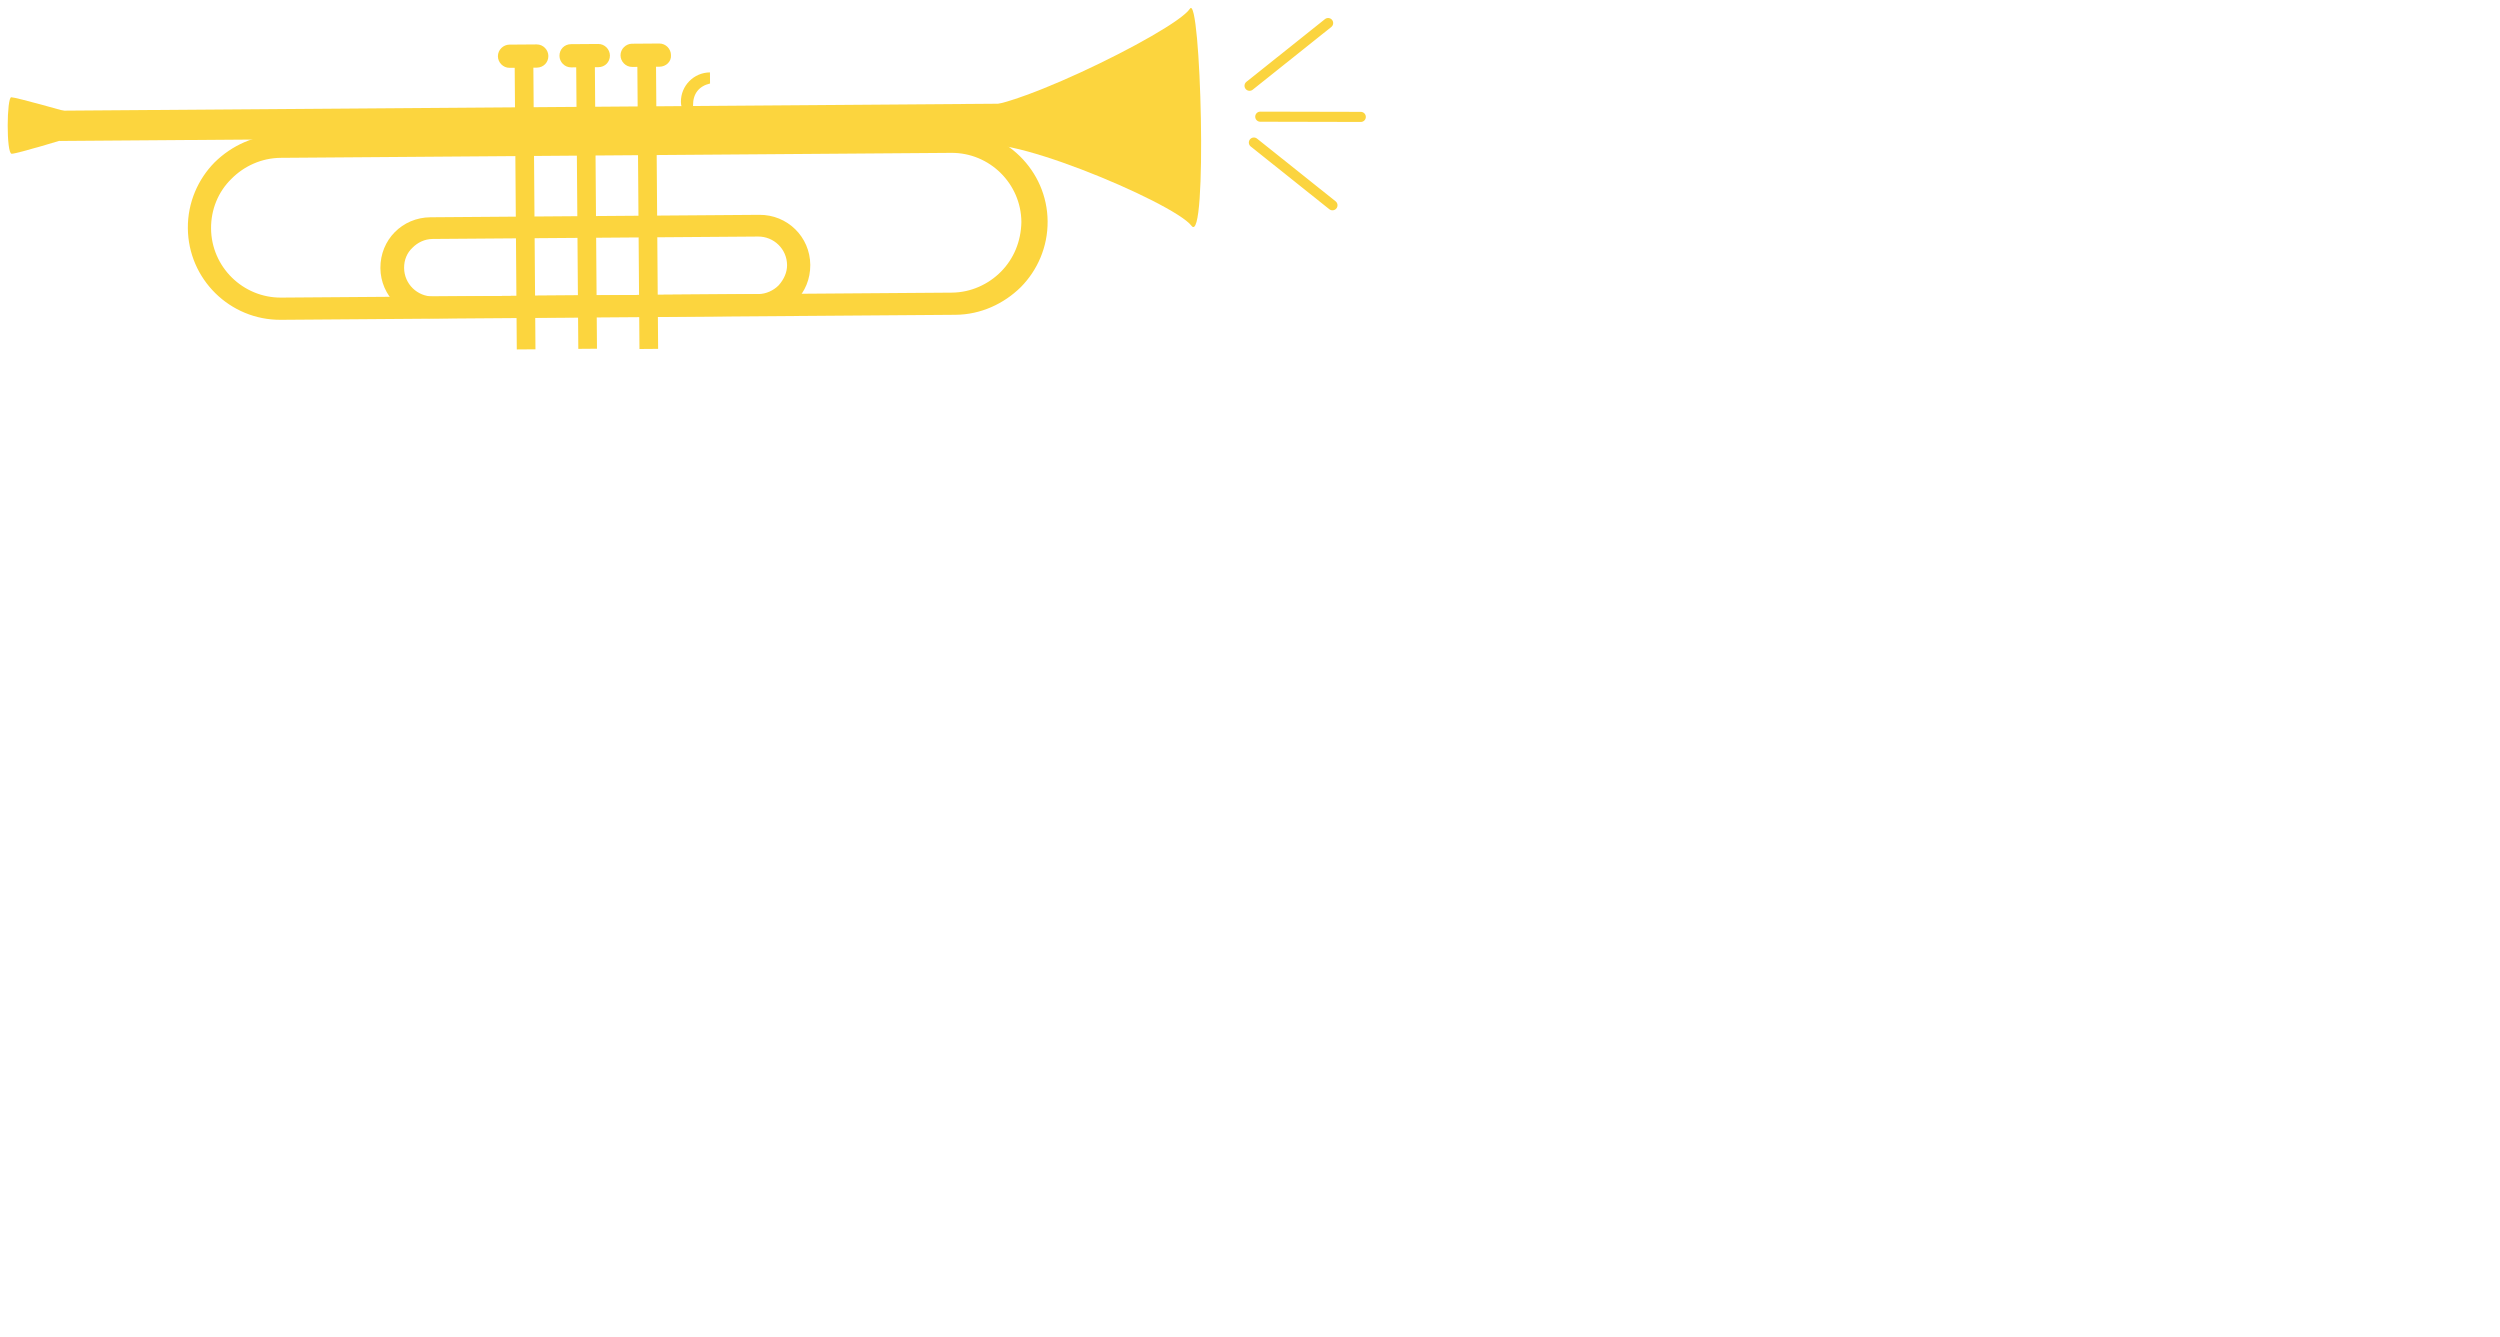
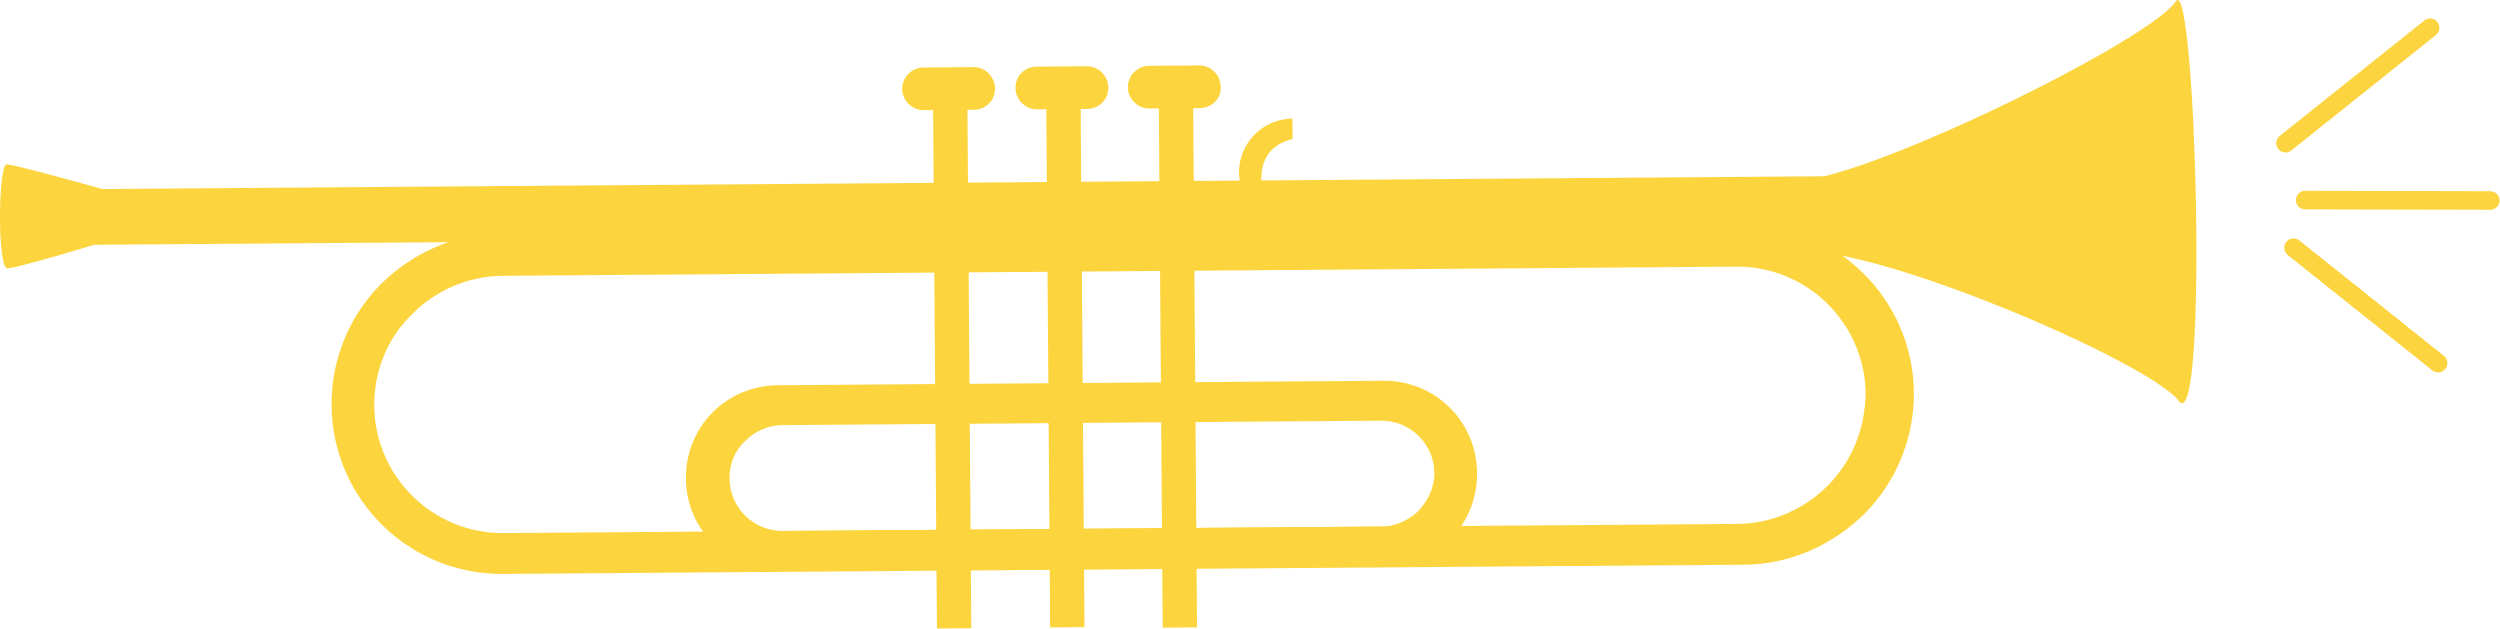
- <svg xmlns="http://www.w3.org/2000/svg" version="1.1" width="346" height="185" viewBox="-1 -1 346 185">
-   <g id="ID0.5954653825610876" transform="matrix(1, 0, 0, 1, -156, -155)">
-     <g id="ID0.3249674625694752" transform="matrix(1, 0, 0, 1, 156, 155)">
+ <svg xmlns="http://www.w3.org/2000/svg" version="1.1" width="188" height="47.26" viewBox="-1 -1 188 47.26" id="svg823">
+   <defs id="defs827" />
+   <g id="ID0.5954653825610876" transform="translate(-157.0661,-156.1023)">
+     <g id="ID0.3249674625694752" transform="translate(156,155)">
      <g id="ID0.3561852681450546">
-         <path id="ID0.33417380088940263" fill="#FCD53E" d="M 153.200 165.200 L 347.600 165.200 L 347.600 171.200 L 153.200 171.200 L 153.200 165.200 Z " transform="matrix(0.6983181, -0.005177238, 0.005177238, 0.6983181, -100.65, -100.25)" />
-         <path id="ID0.824137098621577" fill="#FCD53E" d="M 247.800 72.900 C 247.800 72.900 244.800 62.800 244.800 61.700 C 244.800 60.600 256 60.800 256 61.700 C 256 62.600 253 72.900 253 72.900 L 247.800 72.900 Z " transform="matrix(-0.005177238, -0.6983181, 0.6983181, -0.005177238, -41.2, 191.55)" />
-         <path id="ID0.2283015651628375" fill="#FCD53E" d="M 244.300 252.400 C 249.100 255.400 233.500 291.900 228.800 295.400 C 224.500 298.600 275.200 297.600 271.800 295.400 C 267.200 292.300 249.400 254.900 253.300 252.400 L 244.300 252.400 Z " transform="matrix(-0.005177238, -0.6983181, 0.6983181, -0.005177238, -41.2, 191.55)" />
+         <path id="ID0.33417380088940263" d="m 153.2,165.2 h 194.4 v 6 H 153.2 Z" transform="matrix(0.6983181,-0.00517724,0.00517724,0.6983181,-100.65,-100.25)" style="fill:#fcd53e" />
+         <path id="ID0.824137098621577" d="m 247.8,72.9 c 0,0 -3,-10.1 -3,-11.2 0,-1.1 11.2,-0.9 11.2,0 0,0.9 -3,11.2 -3,11.2 z" transform="matrix(-0.00517724,-0.6983181,0.6983181,-0.00517724,-41.2,191.55)" style="fill:#fcd53e" />
+         <path id="ID0.2283015651628375" d="m 244.3,252.4 c 4.8,3 -10.8,39.5 -15.5,43 -4.3,3.2 46.4,2.2 43,0 -4.6,-3.1 -22.4,-40.5 -18.5,-43 z" transform="matrix(-0.00517724,-0.6983181,0.6983181,-0.00517724,-41.2,191.55)" style="fill:#fcd53e" />
      </g>
-       <path id="ID0.756980353500694" fill="#FCD53E" d="M 248.200 248.600 L 248.200 114.900 C 248.200 109.900 246.100 105.300 242.800 101.900 C 239.500 98.600 234.900 96.500 229.800 96.500 C 219.700 96.500 211.500 104.700 211.500 114.800 L 211.500 248.500 C 211.500 253.500 213.600 258.100 216.900 261.500 C 220.200 264.800 224.800 266.900 229.900 266.900 C 240 266.900 248.200 258.600 248.200 248.600 Z M 220 257.600 C 217.500 255.100 215.900 251.600 215.900 247.800 L 215.900 114.900 C 215.900 107.300 222.100 101.100 229.700 101.100 C 233.500 101.100 237 102.600 239.500 105.200 C 242 107.700 243.600 111.200 243.600 115 L 243.600 247.900 C 243.600 255.500 237.400 261.700 229.800 261.700 C 225.900 261.600 222.500 260.100 220 257.600 Z " transform="matrix(-0.005177238, -0.6983181, 0.6983181, -0.005177238, -41.2, 191.55)" />
+       <path id="ID0.756980353500694" d="M 248.2,248.6 V 114.9 c 0,-5 -2.1,-9.6 -5.4,-13 -3.3,-3.3 -7.9,-5.4 -13,-5.4 -10.1,0 -18.3,8.2 -18.3,18.3 v 133.7 c 0,5 2.1,9.6 5.4,13 3.3,3.3 7.9,5.4 13,5.4 10.1,0 18.3,-8.3 18.3,-18.3 z m -28.2,9 c -2.5,-2.5 -4.1,-6 -4.1,-9.8 V 114.9 c 0,-7.6 6.2,-13.8 13.8,-13.8 3.8,0 7.3,1.5 9.8,4.1 2.5,2.5 4.1,6 4.1,9.8 v 132.9 c 0,7.6 -6.2,13.8 -13.8,13.8 -3.9,-0.1 -7.3,-1.6 -9.8,-4.1 z" transform="matrix(-0.00517724,-0.6983181,0.6983181,-0.00517724,-41.2,191.55)" style="fill:#fcd53e" />
      <g id="ID0.7187623926438391">
-         <path id="ID0.013163168914616108" fill="#FCD53E" d="M 261.100 165.900 L 261.100 160.500 C 261.100 159.200 262.200 158.200 263.400 158.200 L 263.400 158.200 C 264.700 158.200 265.700 159.300 265.700 160.500 L 265.700 165.900 C 265.700 167.200 264.600 168.200 263.400 168.200 L 263.400 168.200 C 262.100 168.200 261.100 167.200 261.100 165.900 Z " transform="matrix(-0.005177238, -0.6983181, 0.6983181, -0.005177238, -41.2, 191.55)" />
-         <path id="ID0.21311582950875163" fill="#FCD53E" d="M 232.600 134.200 L 236.300 134.200 L 236.300 192.200 L 232.600 192.200 L 232.600 134.200 Z " transform="matrix(0.6983181, -0.005177238, 0.005177238, 0.6983181, -92.9, -85.65)" />
+         <path id="ID0.013163168914616108" d="m 261.1,165.9 v -5.4 c 0,-1.3 1.1,-2.3 2.3,-2.3 v 0 c 1.3,0 2.3,1.1 2.3,2.3 v 5.4 c 0,1.3 -1.1,2.3 -2.3,2.3 v 0 c -1.3,0 -2.3,-1 -2.3,-2.3 z" transform="matrix(-0.00517724,-0.6983181,0.6983181,-0.00517724,-41.2,191.55)" style="fill:#fcd53e" />
+         <path id="ID0.21311582950875163" d="m 232.6,134.2 h 3.7 v 58 h -3.7 z" transform="matrix(0.6983181,-0.00517724,0.00517724,0.6983181,-92.9,-85.65)" style="fill:#fcd53e" />
      </g>
      <g id="ID0.9478830816224217">
-         <path id="ID0.9766642795875669" fill="#FCD53E" d="M 261.100 178.100 L 261.100 172.700 C 261.100 171.400 262.200 170.400 263.400 170.400 L 263.400 170.400 C 264.700 170.400 265.700 171.400 265.700 172.700 L 265.700 178.100 C 265.700 179.400 264.600 180.400 263.400 180.400 L 263.400 180.400 C 262.100 180.400 261.100 179.400 261.100 178.100 Z " transform="matrix(-0.005177238, -0.6983181, 0.6983181, -0.005177238, -41.2, 191.55)" />
-         <path id="ID0.7786608692258596" fill="#FCD53E" d="M 232.600 146.400 L 236.300 146.400 L 236.300 204.400 L 232.600 204.400 L 232.600 146.400 Z " transform="matrix(0.6983181, -0.005177238, 0.005177238, 0.6983181, -84.45, -94.25)" />
+         <path id="ID0.9766642795875669" d="m 261.1,178.1 v -5.4 c 0,-1.3 1.1,-2.3 2.3,-2.3 v 0 c 1.3,0 2.3,1 2.3,2.3 v 5.4 c 0,1.3 -1.1,2.3 -2.3,2.3 v 0 c -1.3,0 -2.3,-1 -2.3,-2.3 z" transform="matrix(-0.00517724,-0.6983181,0.6983181,-0.00517724,-41.2,191.55)" style="fill:#fcd53e" />
+         <path id="ID0.7786608692258596" d="m 232.6,146.4 h 3.7 v 58 h -3.7 z" transform="matrix(0.6983181,-0.00517724,0.00517724,0.6983181,-84.45,-94.25)" style="fill:#fcd53e" />
      </g>
      <g id="ID0.1824450814165175">
-         <path id="ID0.7877761125564575" fill="#FCD53E" d="M 261.100 190.200 L 261.100 184.800 C 261.100 183.500 262.200 182.500 263.400 182.500 L 263.400 182.500 C 264.700 182.500 265.700 183.600 265.700 184.800 L 265.700 190.200 C 265.700 191.500 264.600 192.500 263.400 192.500 L 263.400 192.500 C 262.100 192.600 261.100 191.500 261.100 190.200 Z " transform="matrix(-0.005177238, -0.6983181, 0.6983181, -0.005177238, -41.2, 191.55)" />
-         <path id="ID0.5234252838417888" fill="#FCD53E" d="M 232.600 158.600 L 236.300 158.600 L 236.300 216.600 L 232.600 216.600 L 232.600 158.600 Z " transform="matrix(0.6983181, -0.005177238, 0.005177238, 0.6983181, -76.05, -102.75)" />
+         <path id="ID0.7877761125564575" d="m 261.1,190.2 v -5.4 c 0,-1.3 1.1,-2.3 2.3,-2.3 v 0 c 1.3,0 2.3,1.1 2.3,2.3 v 5.4 c 0,1.3 -1.1,2.3 -2.3,2.3 v 0 c -1.3,0.1 -2.3,-1 -2.3,-2.3 z" transform="matrix(-0.00517724,-0.6983181,0.6983181,-0.00517724,-41.2,191.55)" style="fill:#fcd53e" />
+         <path id="ID0.5234252838417888" d="m 232.6,158.6 h 3.7 v 58 h -3.7 z" transform="matrix(0.6983181,-0.00517724,0.00517724,0.6983181,-76.05,-102.75)" style="fill:#fcd53e" />
      </g>
-       <path id="ID0.05638829246163368" fill="#FCD53E" d="M 253.400 196.800 C 251.500 196.800 249.400 198.400 248.500 200 C 249 197.400 251.400 194.400 254.100 194.400 C 257.300 194.400 259.900 197 259.900 200.200 L 257.700 200.200 C 257.200 198 255.700 196.800 253.400 196.800 Z " transform="matrix(-0.005177238, -0.6983181, 0.6983181, -0.005177238, -41.2, 191.55)" />
-       <path id="ID0.3507852805778384" fill="#FCD53E" d="M 231.600 209.800 L 231.600 144.600 C 231.600 141.800 230.500 139.300 228.700 137.500 C 226.900 135.700 224.400 134.600 221.600 134.600 C 216.100 134.600 211.600 139.100 211.600 144.600 L 211.600 209.800 C 211.600 212.600 212.700 215.100 214.500 216.900 C 216.300 218.700 218.800 219.800 221.600 219.800 C 227.200 219.800 231.600 215.300 231.600 209.800 Z M 217.600 213.500 C 216.600 212.500 215.900 211 215.900 209.500 L 215.900 145 C 215.900 141.900 218.400 139.300 221.600 139.300 C 223.200 139.300 224.600 139.900 225.600 141 C 226.600 142 227.300 143.400 227.300 145 L 227.300 209.500 C 227.300 212.600 224.800 215.200 221.600 215.200 C 220.100 215.200 218.700 214.500 217.600 213.500 Z " transform="matrix(-0.005177238, -0.6983181, 0.6983181, -0.005177238, -41.2, 191.55)" />
+       <path id="ID0.05638829246163368" d="m 253.4,196.8 c -1.9,0 -4,1.6 -4.9,3.2 0.5,-2.6 2.9,-5.6 5.6,-5.6 3.2,0 5.8,2.6 5.8,5.8 h -2.2 c -0.5,-2.2 -2,-3.4 -4.3,-3.4 z" transform="matrix(-0.00517724,-0.6983181,0.6983181,-0.00517724,-41.2,191.55)" style="fill:#fcd53e" />
+       <path id="ID0.3507852805778384" d="m 231.6,209.8 v -65.2 c 0,-2.8 -1.1,-5.3 -2.9,-7.1 -1.8,-1.8 -4.3,-2.9 -7.1,-2.9 -5.5,0 -10,4.5 -10,10 v 65.2 c 0,2.8 1.1,5.3 2.9,7.1 1.8,1.8 4.3,2.9 7.1,2.9 5.6,0 10,-4.5 10,-10 z m -14,3.7 c -1,-1 -1.7,-2.5 -1.7,-4 V 145 c 0,-3.1 2.5,-5.7 5.7,-5.7 1.6,0 3,0.6 4,1.7 1,1 1.7,2.4 1.7,4 v 64.5 c 0,3.1 -2.5,5.7 -5.7,5.7 -1.5,0 -2.9,-0.7 -4,-1.7 z" transform="matrix(-0.00517724,-0.6983181,0.6983181,-0.00517724,-41.2,191.55)" style="fill:#fcd53e" />
    </g>
-     <path id="ID0.9586134408600628" fill="none" stroke="#FBD43F" stroke-width="2" stroke-linecap="round" d="M 297.500 147.500 L 303.500 128.500 " transform="matrix(0.2087822, 0.666397, -0.666397, 0.2087822, 365.6, -58.9)" />
-     <path id="ID0.9586134408600628" fill="none" stroke="#FBD43F" stroke-width="2" stroke-linecap="round" d="M 297.500 147.500 L 303.500 128.500 " transform="matrix(-0.2510757, -0.6516409, -0.6516409, 0.2510757, 498.75, 322.7)" />
-     <path id="ID0.9586134408600628" fill="none" stroke="#FBD43F" stroke-width="2" stroke-linecap="round" d="M 297.500 147.500 L 303.500 128.500 " transform="matrix(-0.2510757, 0.6516409, -0.6516409, -0.2510757, 499.35, 16.9)" />
+     <path id="ID0.9586134408600628" d="m 297.5,147.5 6,-19" transform="matrix(0.2087822,0.666397,-0.666397,0.2087822,365.6,-58.9)" style="fill:none;stroke:#fbd43f;stroke-width:2;stroke-linecap:round" />
+     <path id="path818" d="m 297.5,147.5 6,-19" transform="matrix(-0.2510757,-0.6516409,-0.6516409,0.2510757,498.75,322.7)" style="fill:none;stroke:#fbd43f;stroke-width:2;stroke-linecap:round" />
+     <path id="path820" d="m 297.5,147.5 6,-19" transform="matrix(-0.2510757,0.6516409,-0.6516409,-0.2510757,499.35,16.9)" style="fill:none;stroke:#fbd43f;stroke-width:2;stroke-linecap:round" />
  </g>
</svg>
